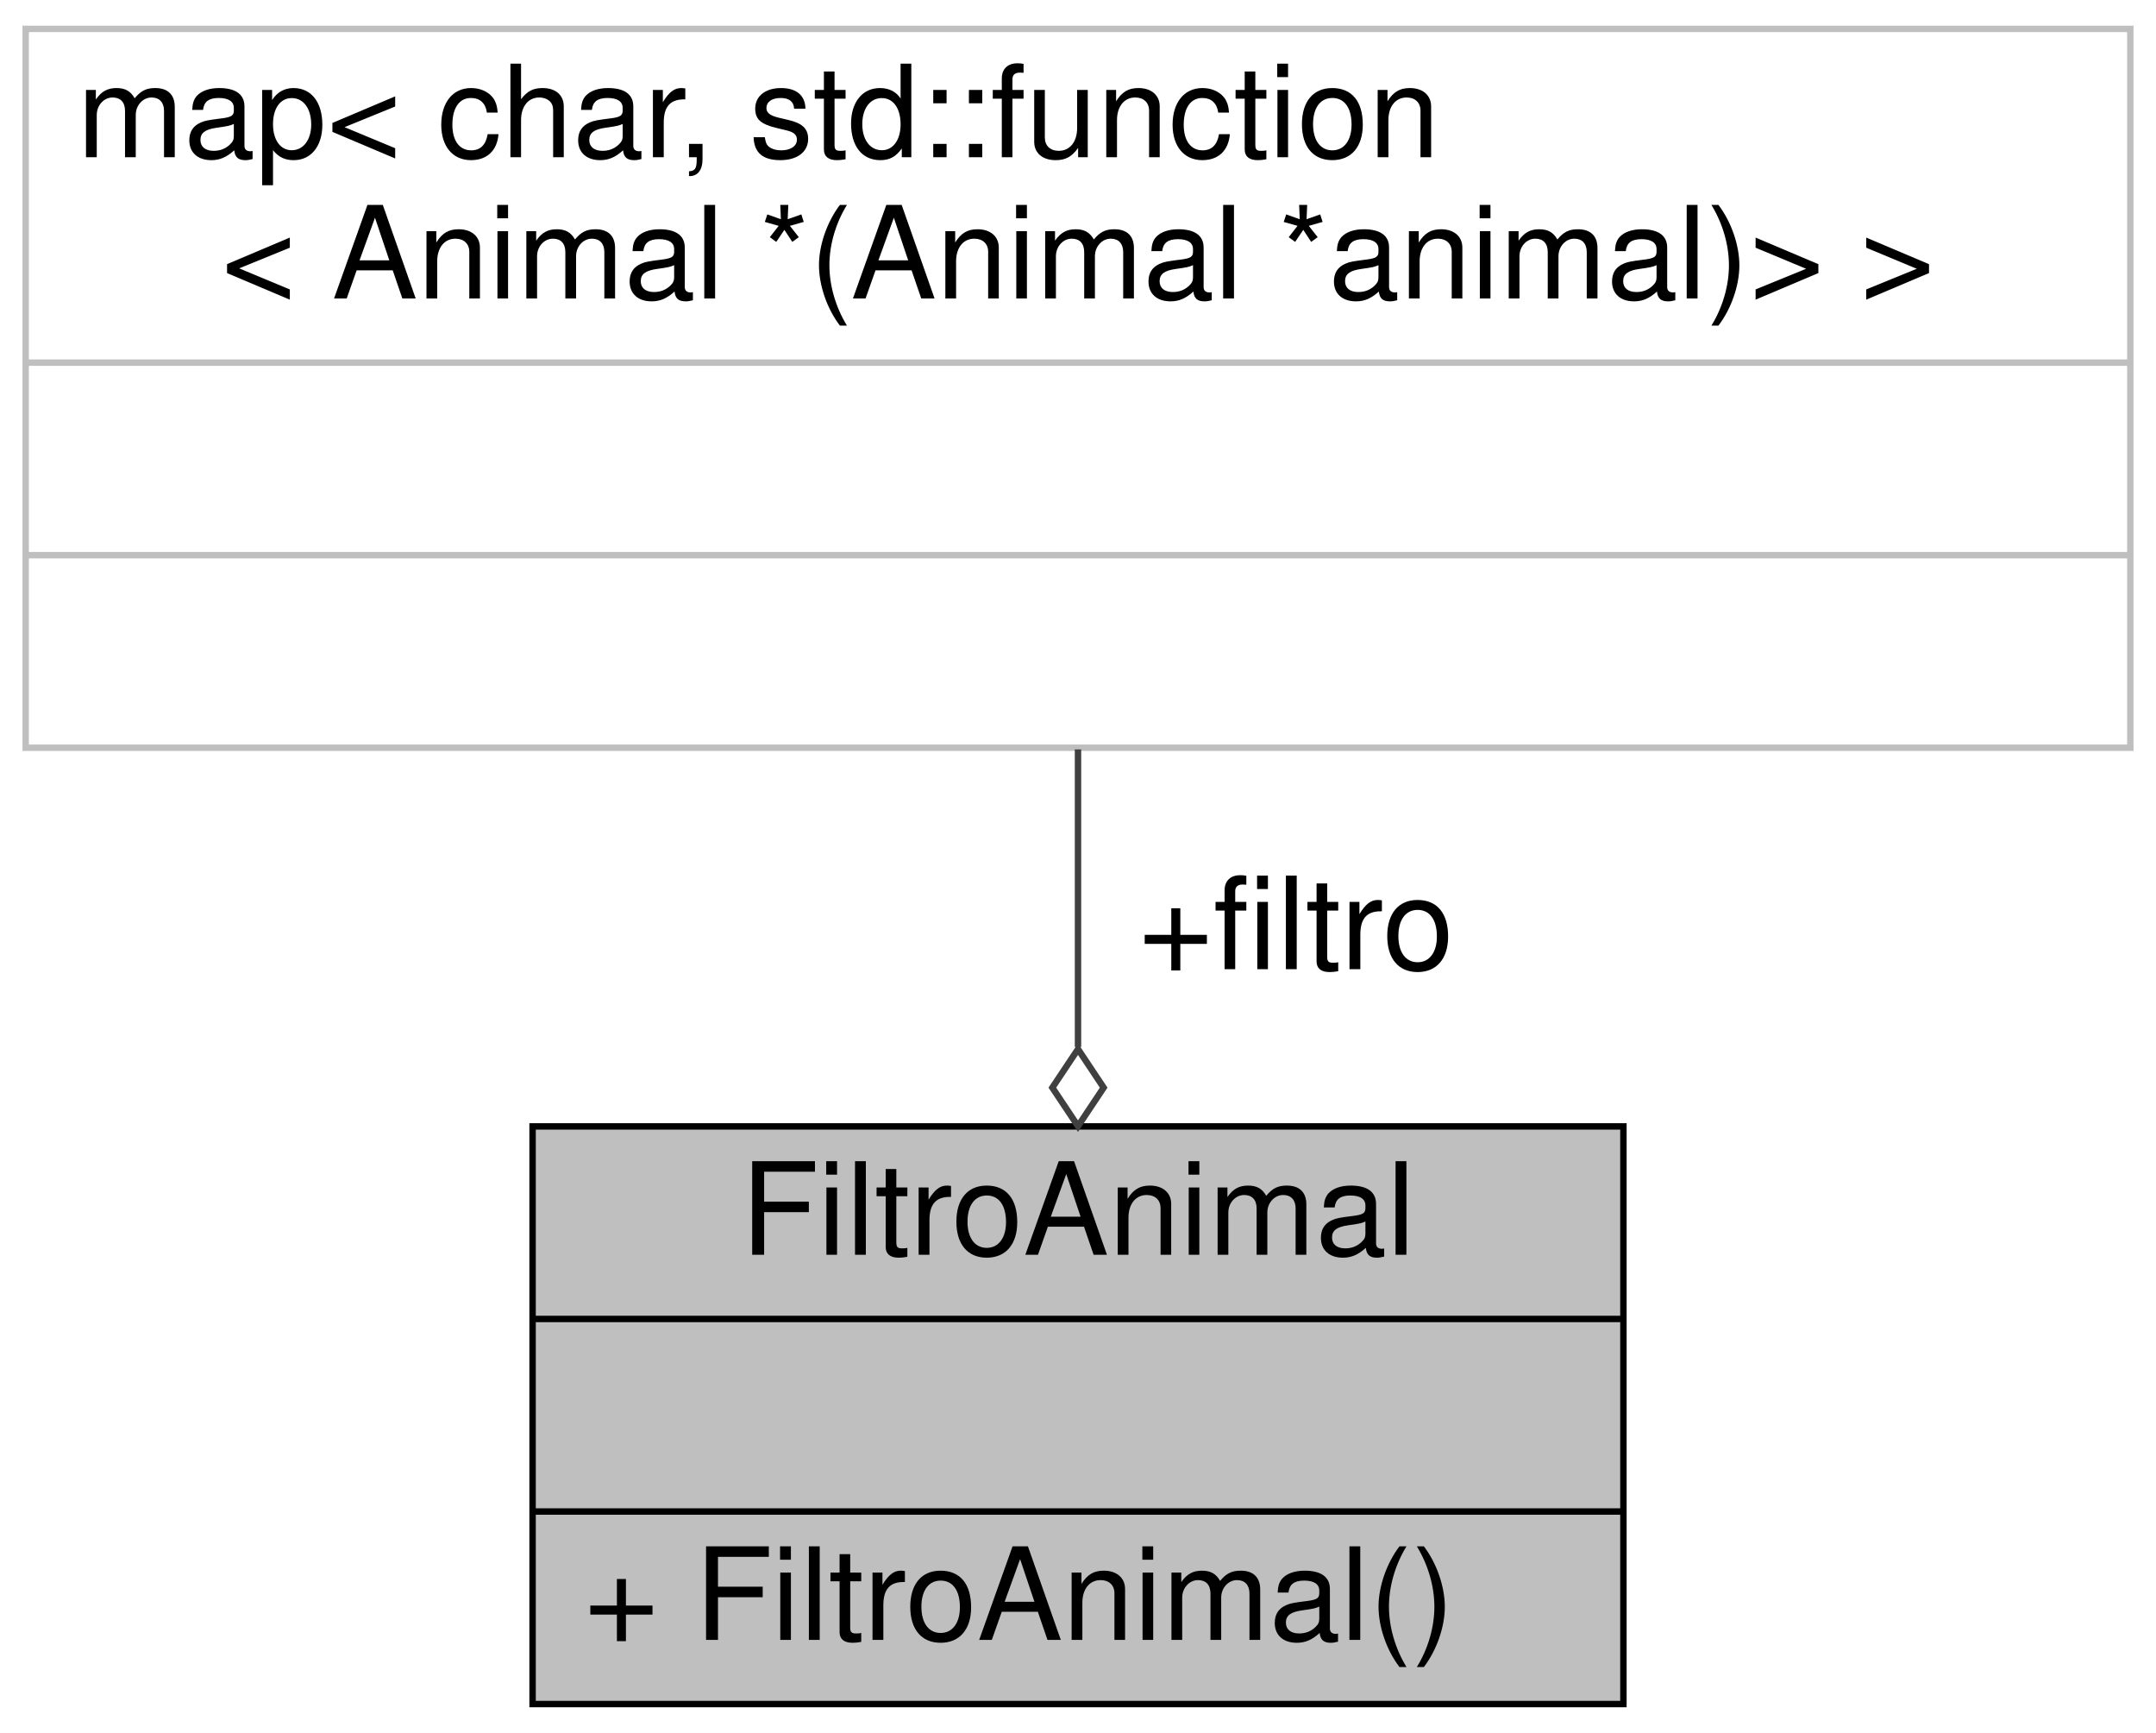
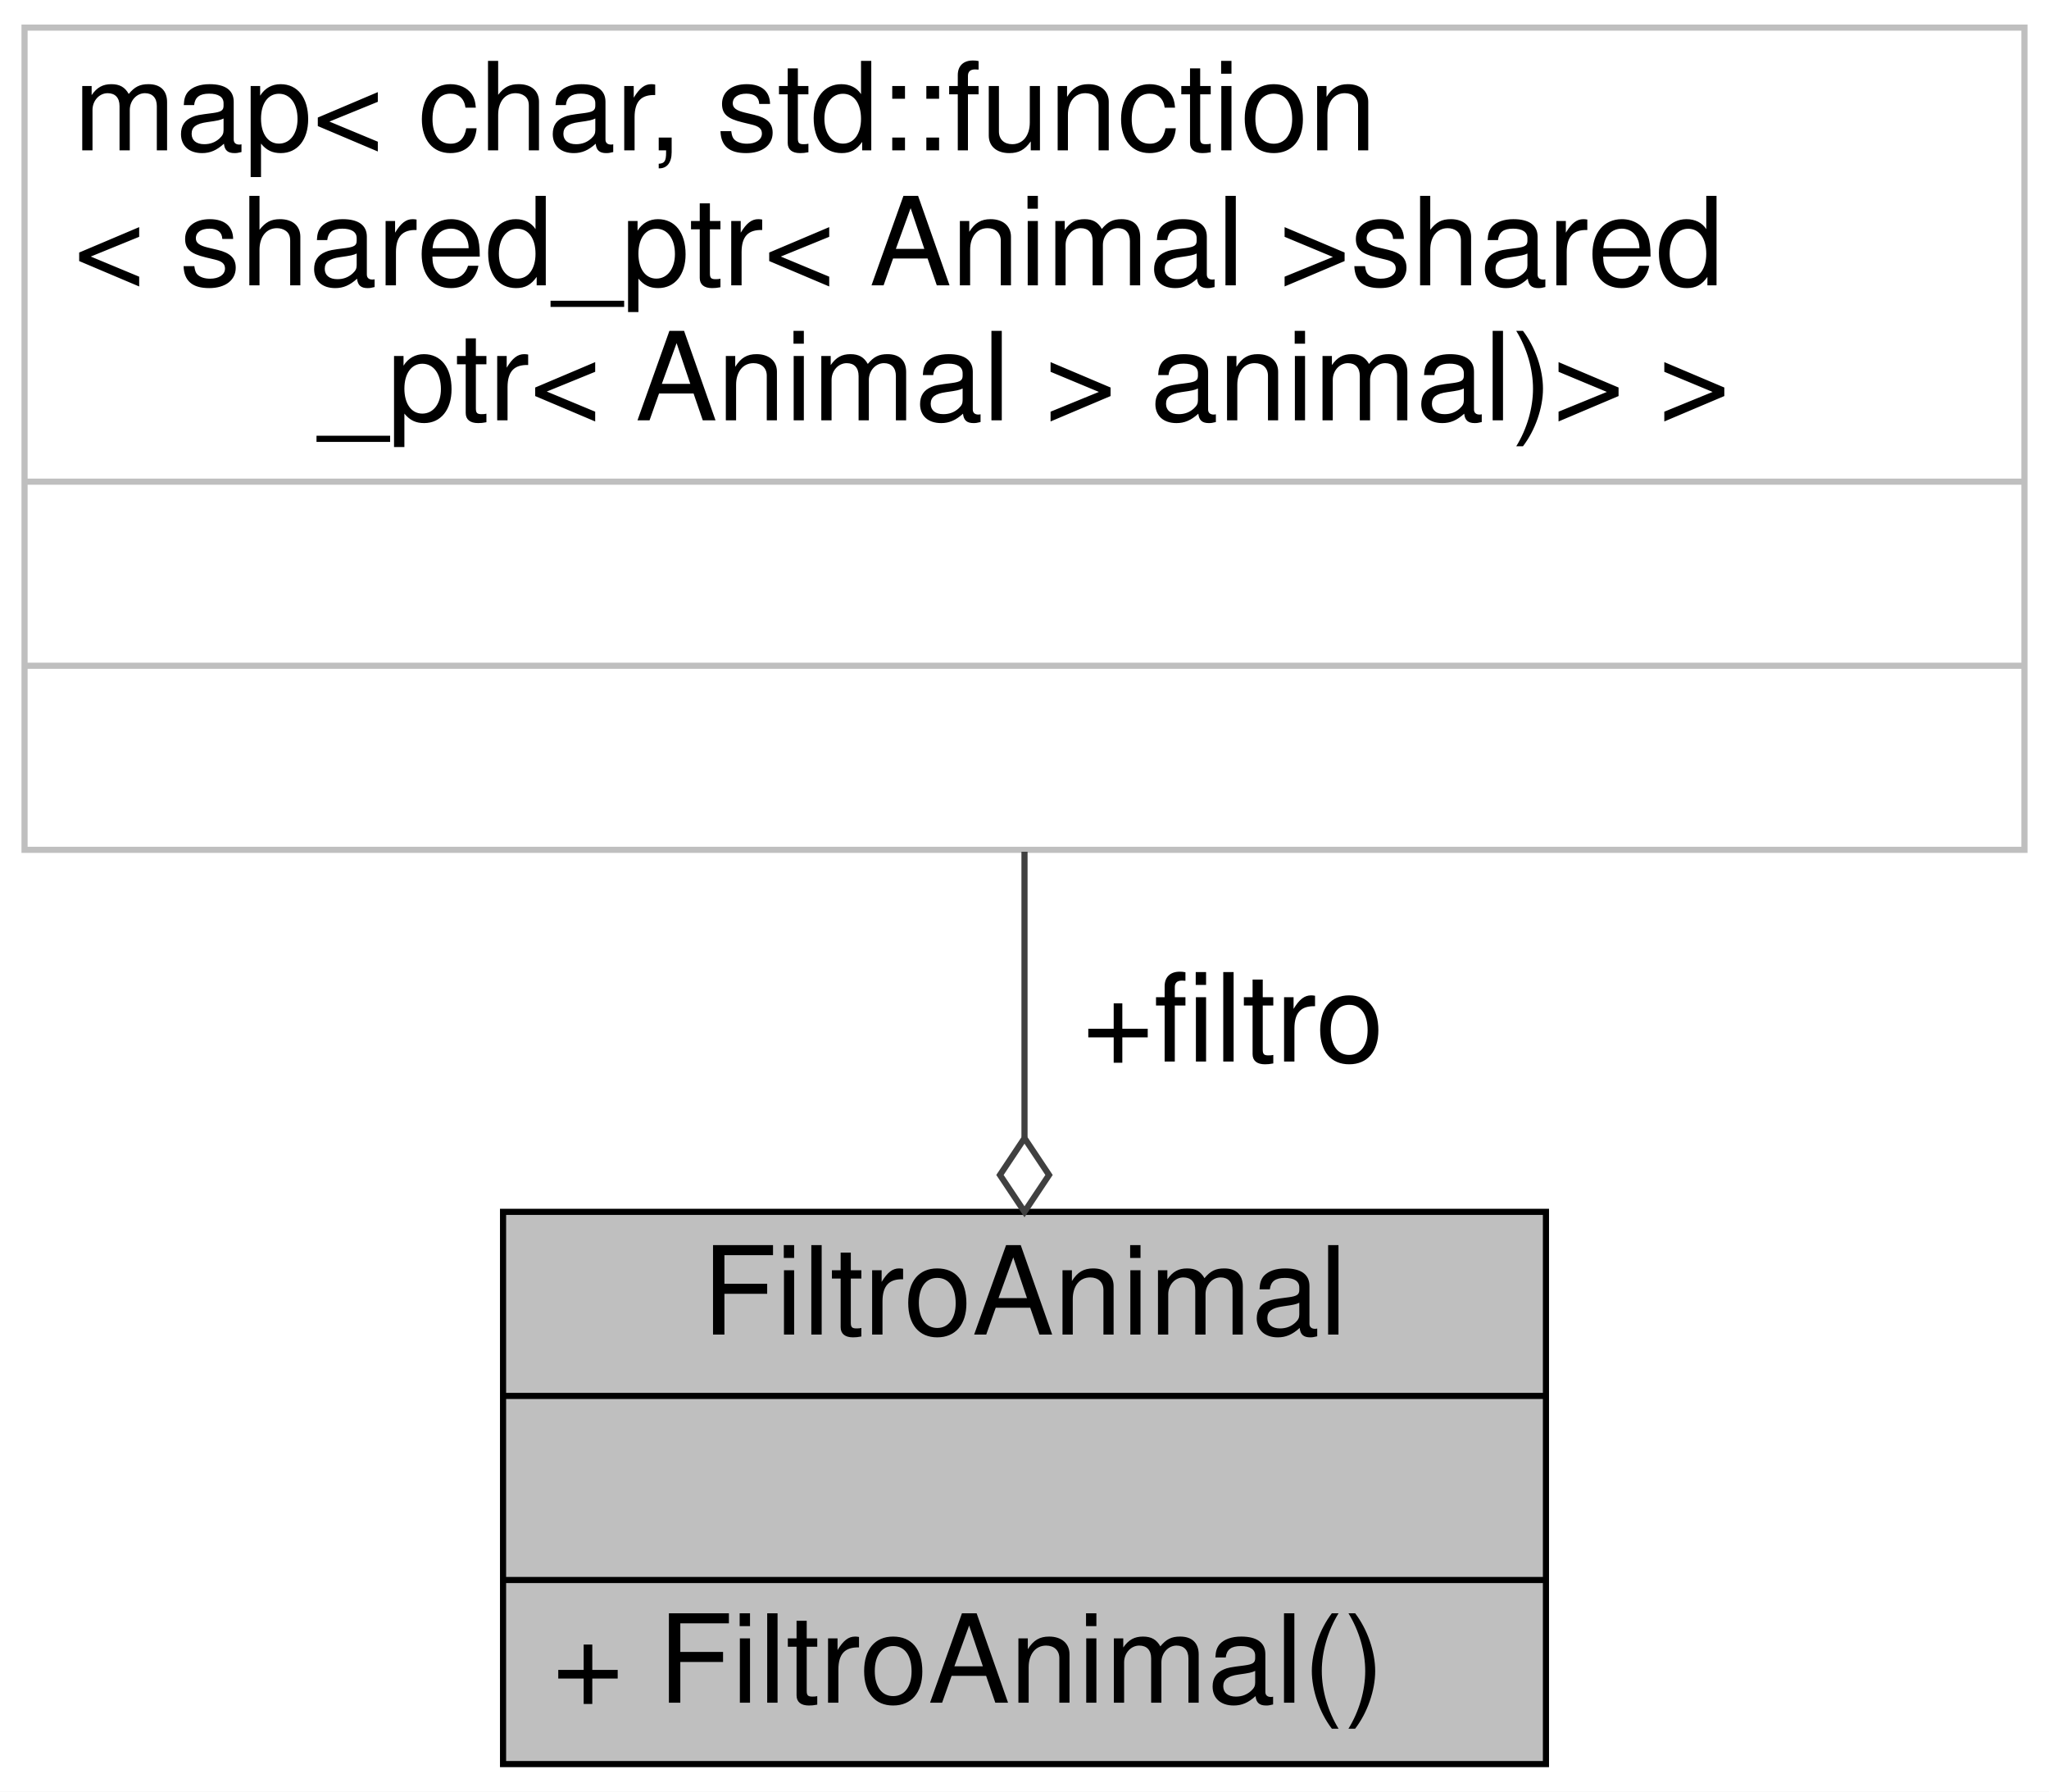
- <svg xmlns="http://www.w3.org/2000/svg" xmlns:xlink="http://www.w3.org/1999/xlink" width="336pt" height="270pt" viewBox="0.00 0.00 336.00 270.00">
-   <g id="graph0" class="graph" transform="scale(1 1) rotate(0) translate(4 266)">
-     <polygon fill="white" stroke="transparent" points="-4,4 -4,-266 332,-266 332,4 -4,4" />
+ <svg xmlns="http://www.w3.org/2000/svg" xmlns:xlink="http://www.w3.org/1999/xlink" width="334pt" height="292pt" viewBox="0.00 0.00 334.00 292.00">
+   <g id="graph0" class="graph" transform="scale(1 1) rotate(0) translate(4 288)">
+     <polygon fill="white" stroke="transparent" points="-4,4 -4,-288 330,-288 330,4 -4,4" />
    <g id="node1" class="node">
      <g id="a_node1">
        <a xlink:title="Classe de filtragem.">
-           <polygon fill="#bfbfbf" stroke="black" points="79,-0.5 79,-90.5 249,-90.5 249,-0.5 79,-0.5" />
-           <text text-anchor="middle" x="164" y="-70.5" font-family="Helvetica,sans-Serif" font-size="20.00">FiltroAnimal</text>
-           <polyline fill="none" stroke="black" points="79,-60.5 249,-60.5 " />
-           <text text-anchor="middle" x="164" y="-40.5" font-family="Helvetica,sans-Serif" font-size="20.00"> </text>
-           <polyline fill="none" stroke="black" points="79,-30.5 249,-30.5 " />
-           <text text-anchor="start" x="87" y="-10.5" font-family="Helvetica,sans-Serif" font-size="20.00">+ FiltroAnimal()</text>
+           <polygon fill="#bfbfbf" stroke="black" points="78,-0.5 78,-90.5 248,-90.5 248,-0.5 78,-0.5" />
+           <text text-anchor="middle" x="163" y="-70.5" font-family="Helvetica,sans-Serif" font-size="20.00">FiltroAnimal</text>
+           <polyline fill="none" stroke="black" points="78,-60.5 248,-60.5 " />
+           <text text-anchor="middle" x="163" y="-40.5" font-family="Helvetica,sans-Serif" font-size="20.00"> </text>
+           <polyline fill="none" stroke="black" points="78,-30.5 248,-30.5 " />
+           <text text-anchor="start" x="86" y="-10.5" font-family="Helvetica,sans-Serif" font-size="20.00">+ FiltroAnimal()</text>
        </a>
      </g>
    </g>
    <g id="node2" class="node">
      <g id="a_node2">
        <a xlink:title=" ">
-           <polygon fill="white" stroke="#bfbfbf" points="0,-149.5 0,-261.5 328,-261.5 328,-149.5 0,-149.5" />
-           <text text-anchor="start" x="8" y="-241.5" font-family="Helvetica,sans-Serif" font-size="20.00">map&lt; char, std::function</text>
-           <text text-anchor="middle" x="164" y="-219.5" font-family="Helvetica,sans-Serif" font-size="20.00">&lt; Animal *(Animal *animal)&gt; &gt;</text>
-           <polyline fill="none" stroke="#bfbfbf" points="0,-209.5 328,-209.5 " />
-           <text text-anchor="middle" x="164" y="-189.5" font-family="Helvetica,sans-Serif" font-size="20.00"> </text>
-           <polyline fill="none" stroke="#bfbfbf" points="0,-179.5 328,-179.5 " />
-           <text text-anchor="middle" x="164" y="-159.5" font-family="Helvetica,sans-Serif" font-size="20.00"> </text>
+           <polygon fill="white" stroke="#bfbfbf" points="0,-149.5 0,-283.5 326,-283.5 326,-149.5 0,-149.5" />
+           <text text-anchor="start" x="8" y="-263.5" font-family="Helvetica,sans-Serif" font-size="20.00">map&lt; char, std::function</text>
+           <text text-anchor="start" x="8" y="-241.5" font-family="Helvetica,sans-Serif" font-size="20.00">&lt; shared_ptr&lt; Animal &gt;shared</text>
+           <text text-anchor="middle" x="163" y="-219.5" font-family="Helvetica,sans-Serif" font-size="20.00">_ptr&lt; Animal &gt; animal)&gt; &gt;</text>
+           <polyline fill="none" stroke="#bfbfbf" points="0,-209.5 326,-209.5 " />
+           <text text-anchor="middle" x="163" y="-189.5" font-family="Helvetica,sans-Serif" font-size="20.00"> </text>
+           <polyline fill="none" stroke="#bfbfbf" points="0,-179.5 326,-179.5 " />
+           <text text-anchor="middle" x="163" y="-159.5" font-family="Helvetica,sans-Serif" font-size="20.00"> </text>
        </a>
      </g>
    </g>
    <g id="edge1" class="edge">
-       <path fill="none" stroke="#404040" d="M164,-149.24C164,-134.22 164,-117.94 164,-102.87" />
-       <polygon fill="none" stroke="#404040" points="164,-102.54 160,-96.54 164,-90.54 168,-96.54 164,-102.54" />
-       <text text-anchor="middle" x="198" y="-115" font-family="Helvetica,sans-Serif" font-size="20.00"> +filtro</text>
+       <path fill="none" stroke="#404040" d="M163,-149.19C163,-133.8 163,-117.57 163,-102.67" />
+       <polygon fill="none" stroke="#404040" points="163,-102.51 159,-96.51 163,-90.51 167,-96.51 163,-102.51" />
+       <text text-anchor="middle" x="197" y="-115" font-family="Helvetica,sans-Serif" font-size="20.00"> +filtro</text>
    </g>
  </g>
</svg>
